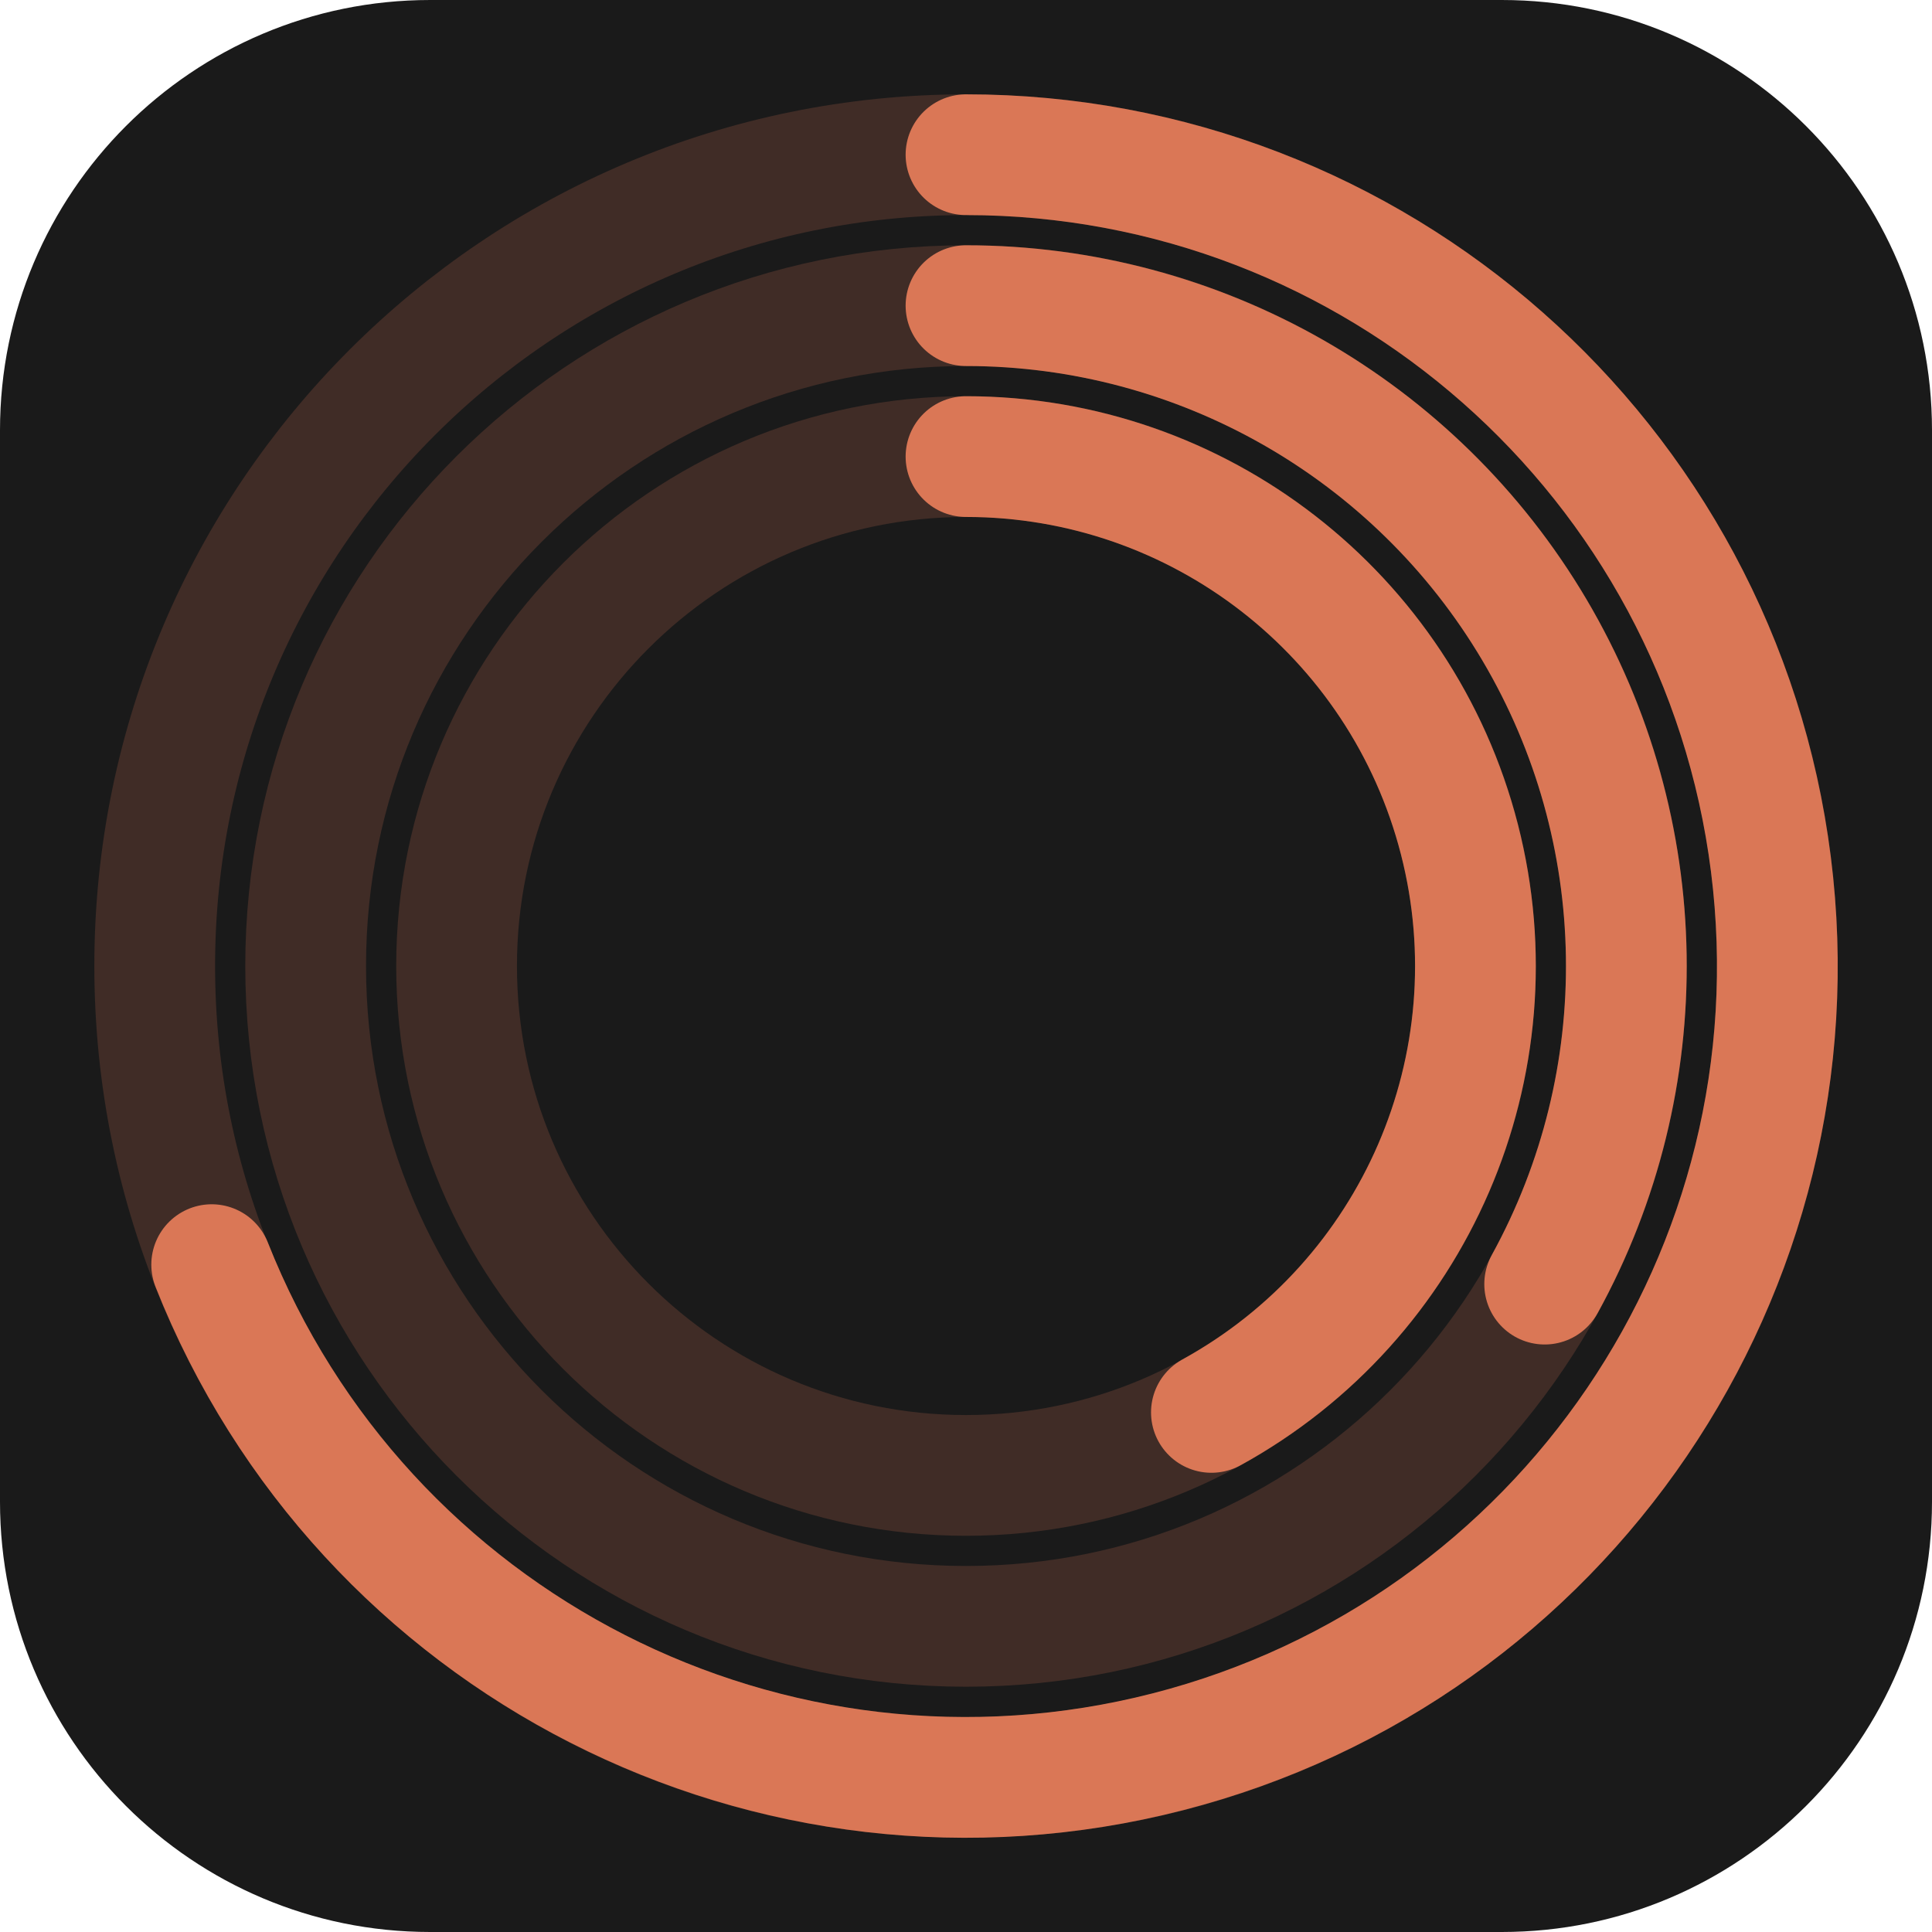
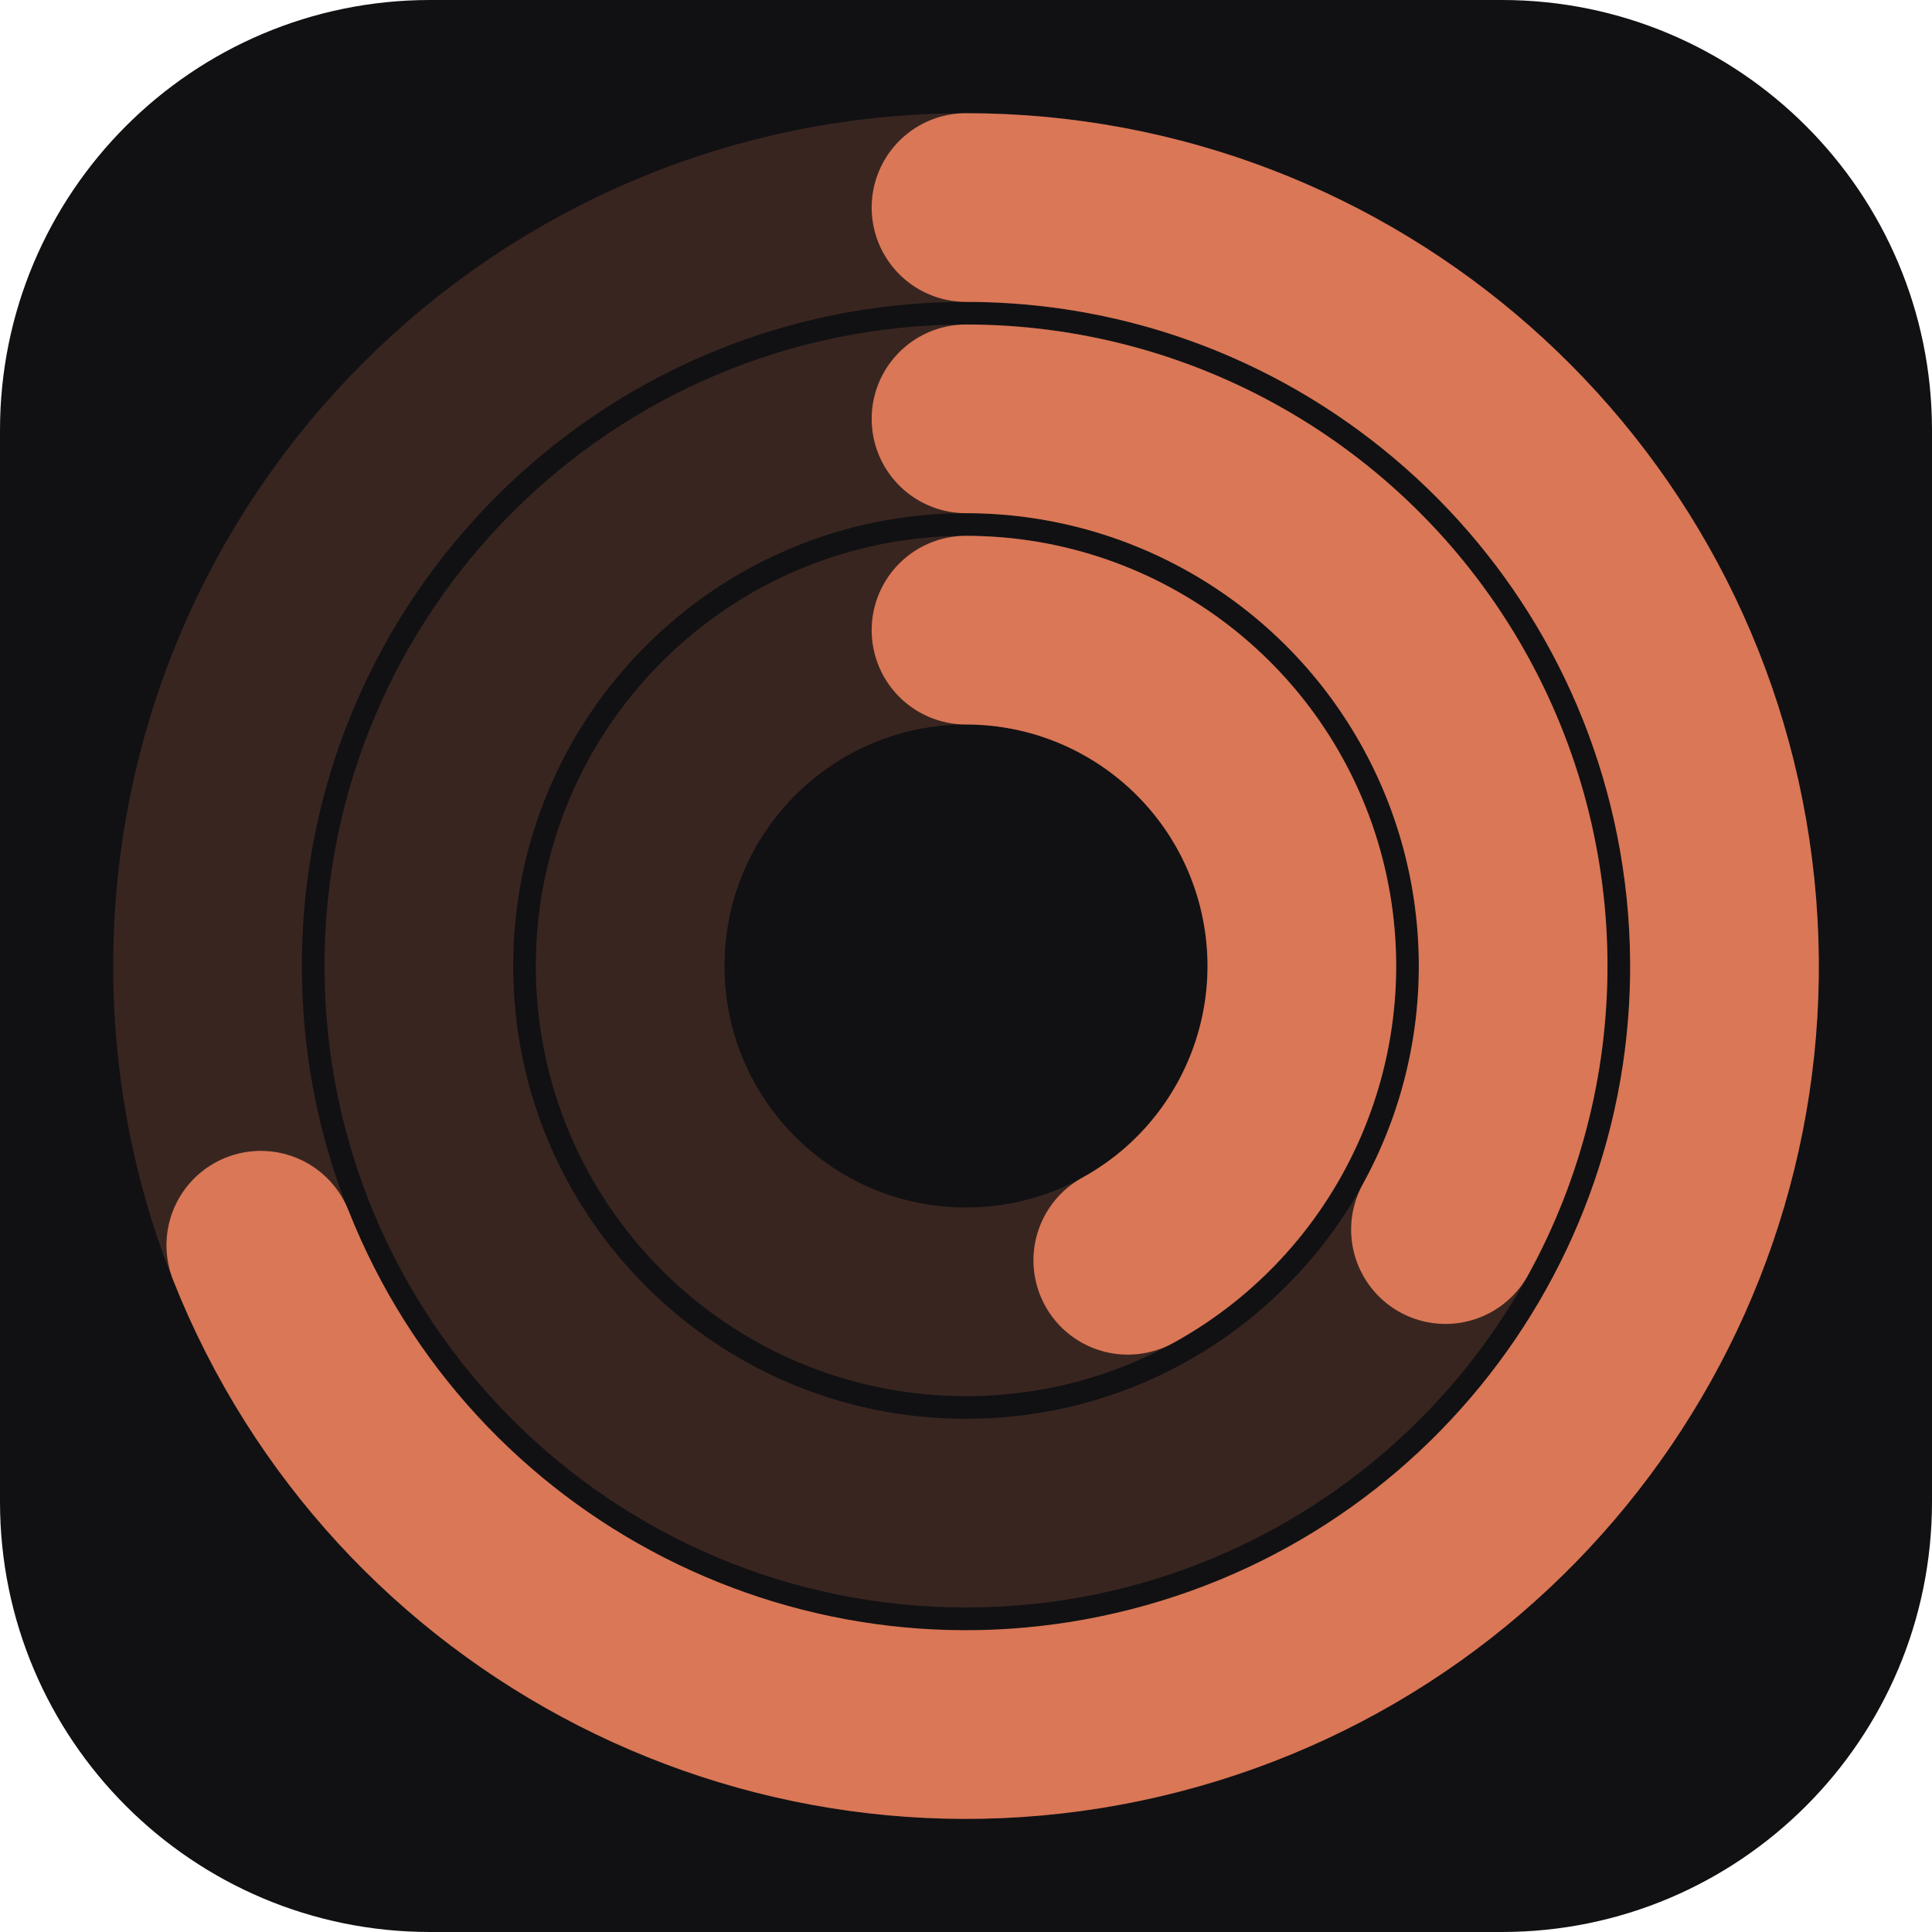
<svg xmlns="http://www.w3.org/2000/svg" width="1024" height="1024" viewBox="0 0 1024 1024">
-   <rect width="1024" height="1024" rx="228" ry="228" fill="#1a1a1a" />
-   <circle cx="512" cy="512" r="430" fill="none" stroke="#DA7756" stroke-opacity="0.2" stroke-width="64" />
-   <path d="M 512 82 A 430 430 0 1 1 112.20 670.29" fill="none" stroke="#DA7756" stroke-width="64" stroke-linecap="round" />
-   <circle cx="512" cy="512" r="350" fill="none" stroke="#DA7756" stroke-opacity="0.2" stroke-width="64" />
-   <path d="M 512 162 A 350 350 0 0 1 818.71 680.61" fill="none" stroke="#DA7756" stroke-width="64" stroke-linecap="round" />
-   <circle cx="512" cy="512" r="270" fill="none" stroke="#DA7756" stroke-opacity="0.2" stroke-width="64" />
-   <path d="M 512 242 A 270 270 0 0 1 642.07 748.60" fill="none" stroke="#DA7756" stroke-width="64" stroke-linecap="round" />
+   <rect width="1024" height="1024" rx="228" ry="228" fill="#111113" />
+   <circle cx="512" cy="512" r="402" fill="none" stroke="#DA7756" stroke-opacity="0.2" stroke-width="100" />
+   <path d="M 512 110 A 402 402 0 1 1 138.23 659.99" fill="none" stroke="#DA7756" stroke-width="100" stroke-linecap="round" />
+   <circle cx="512" cy="512" r="290" fill="none" stroke="#DA7756" stroke-opacity="0.2" stroke-width="100" />
+   <path d="M 512 222 A 290 290 0 0 1 766.13 651.71" fill="none" stroke="#DA7756" stroke-width="100" stroke-linecap="round" />
+   <circle cx="512" cy="512" r="178" fill="none" stroke="#DA7756" stroke-opacity="0.2" stroke-width="100" />
+   <path d="M 512 334 A 178 178 0 0 1 597.75 667.98" fill="none" stroke="#DA7756" stroke-width="100" stroke-linecap="round" />
</svg>
